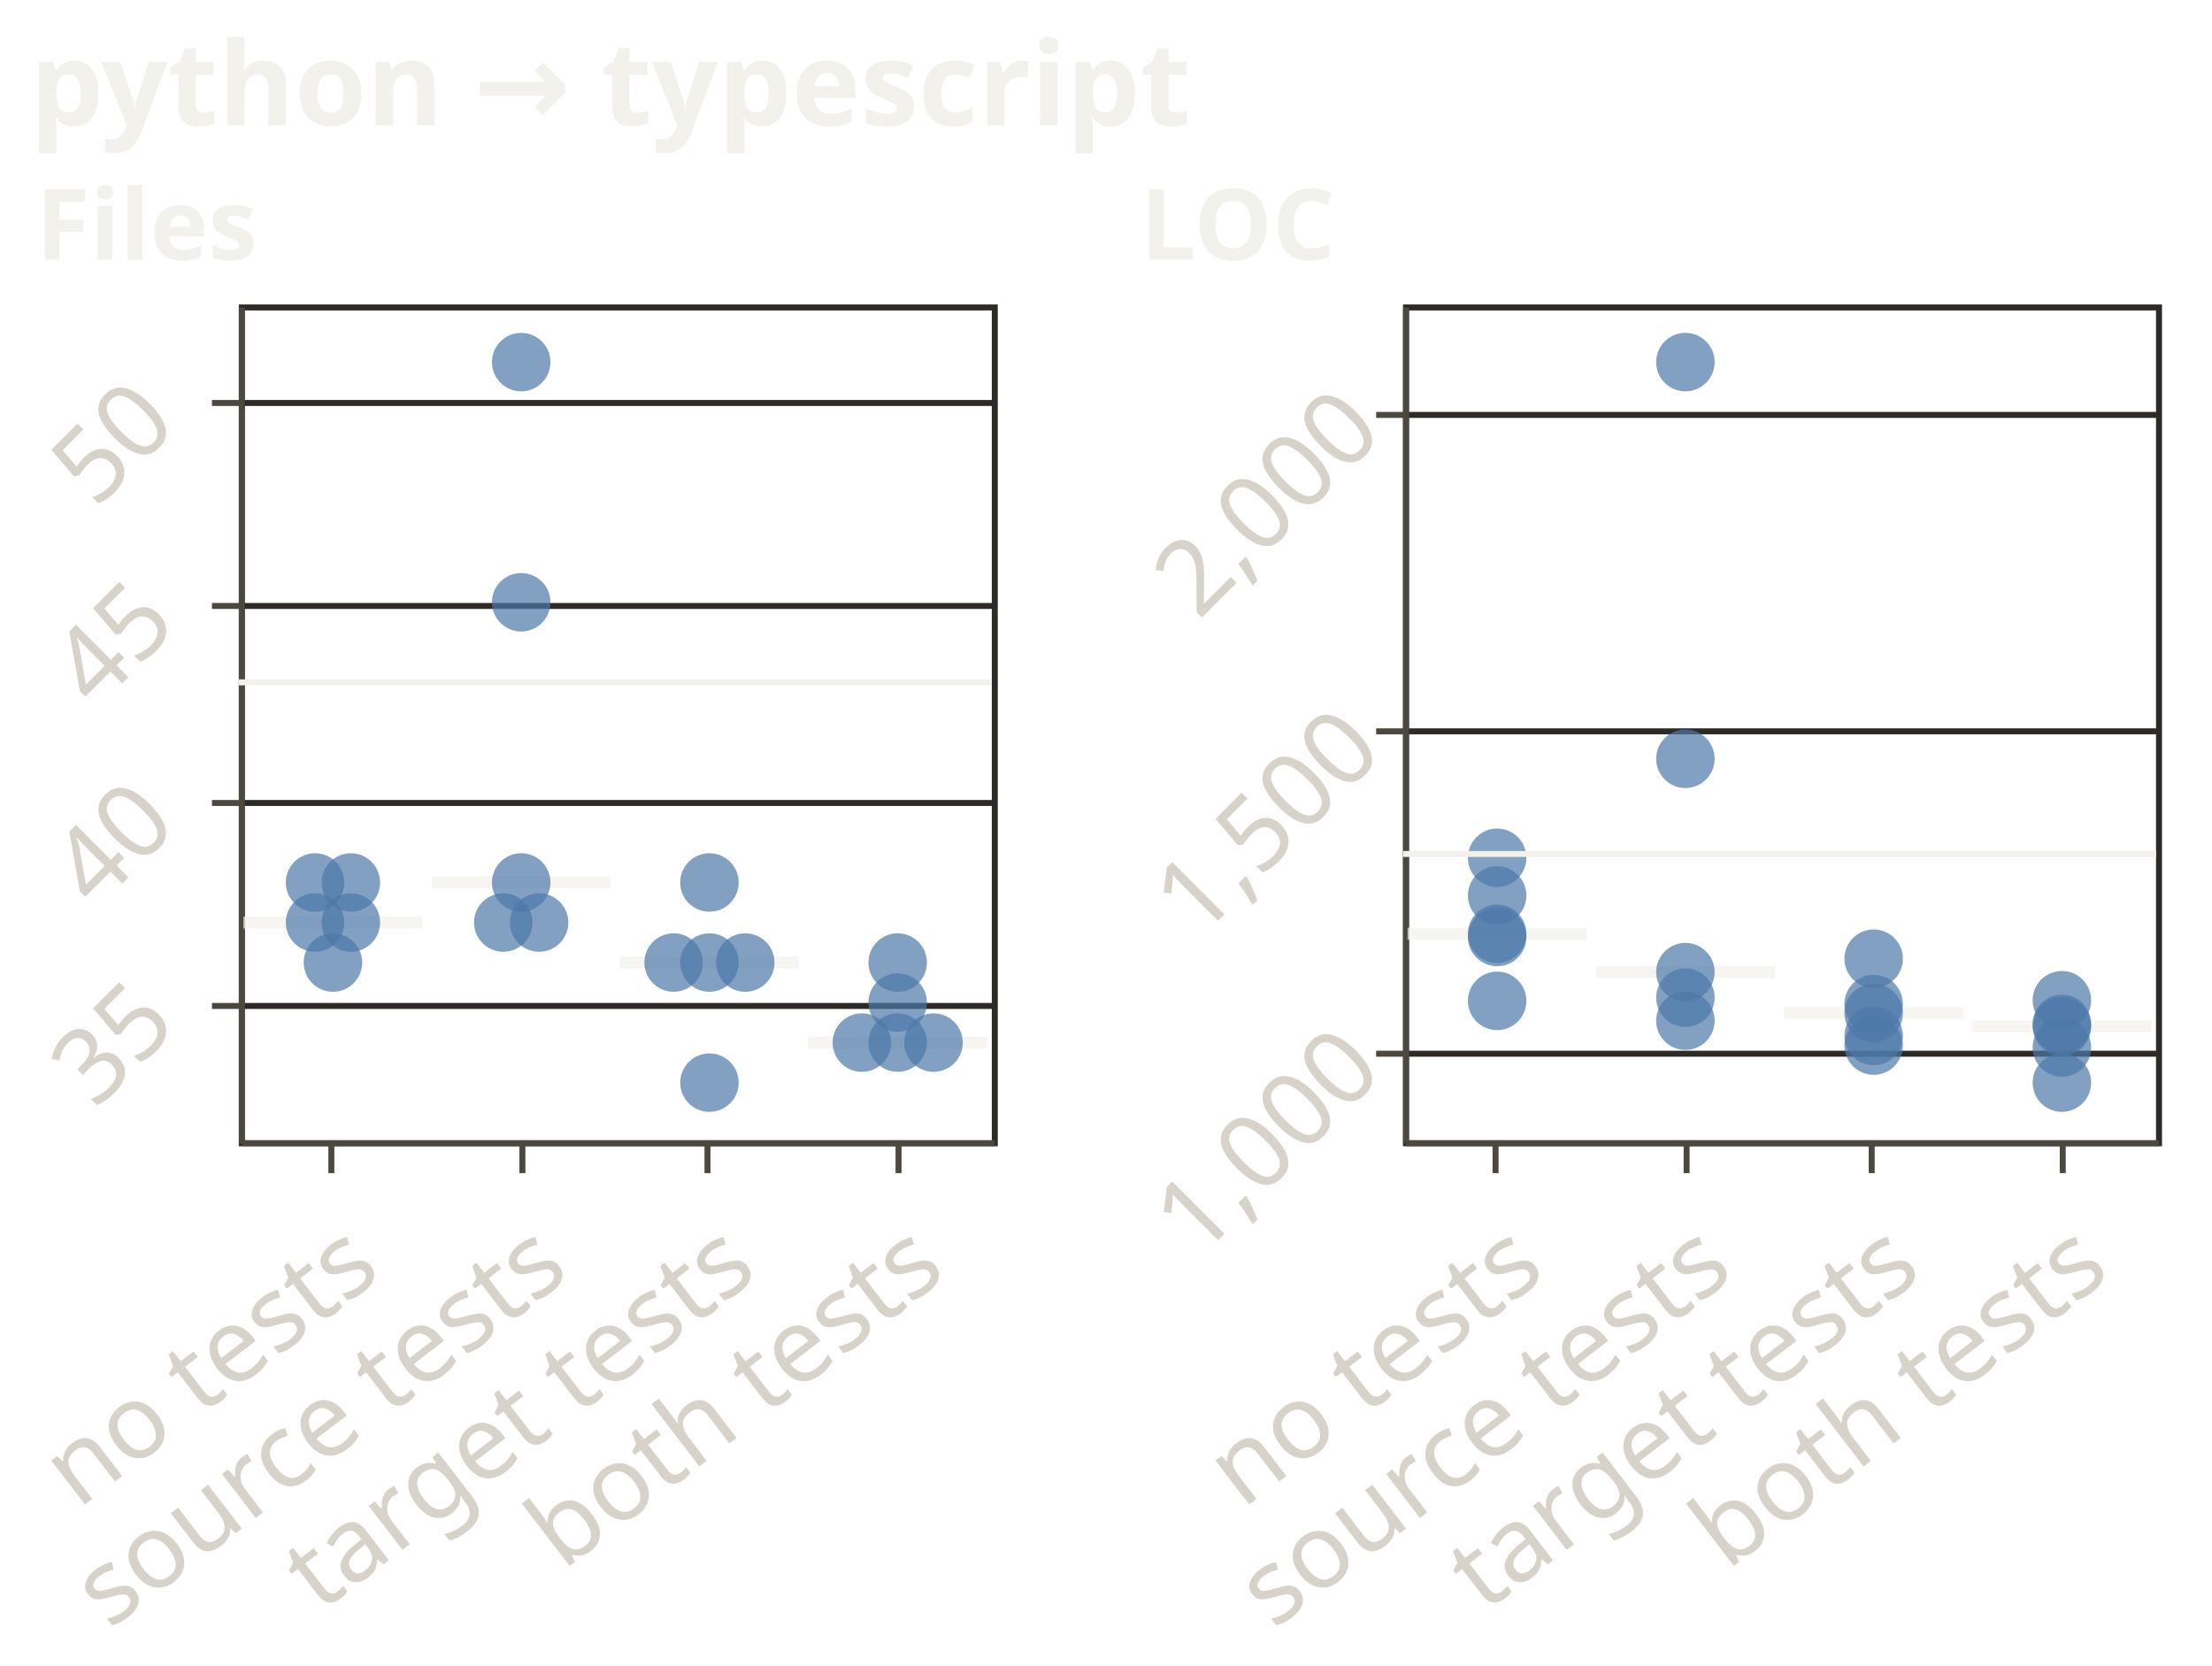
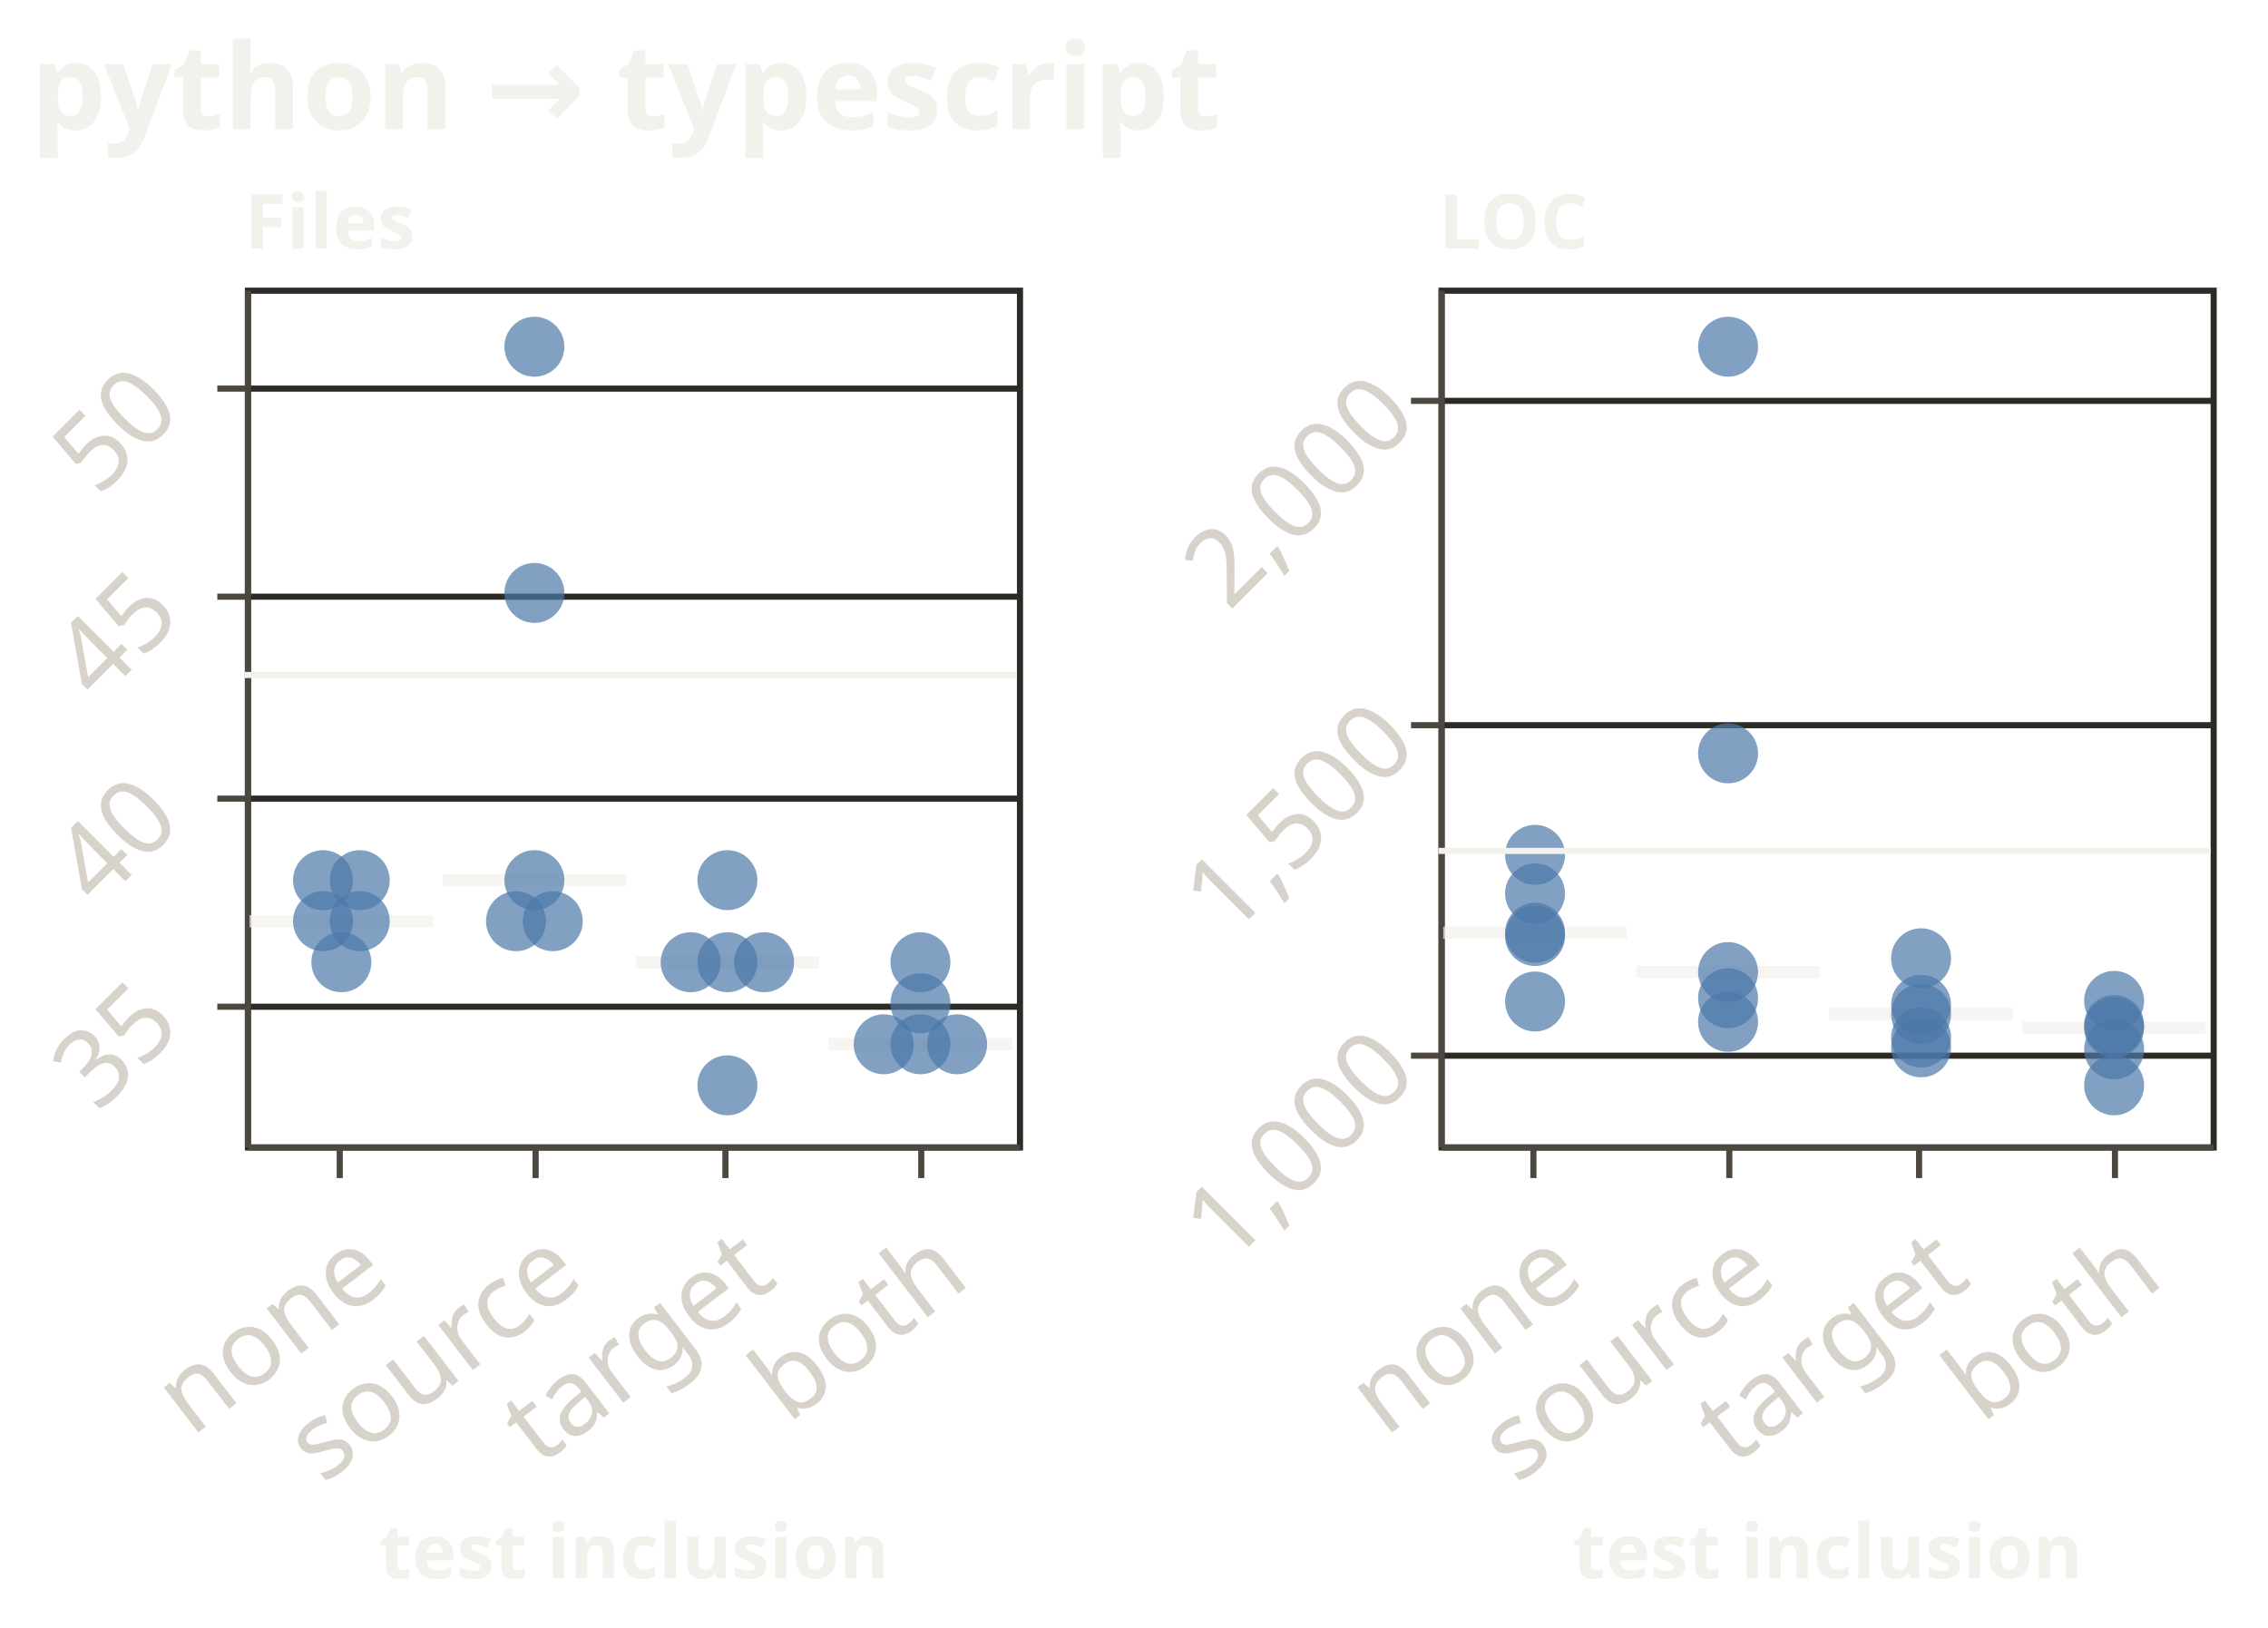
- <svg xmlns="http://www.w3.org/2000/svg" version="1.1" class="marks" width="370.5" height="279" viewBox="0 0 370.5 279">
-   <g fill="none" stroke-miterlimit="10" transform="translate(40,51)">
+ <svg xmlns="http://www.w3.org/2000/svg" version="1.1" class="marks" width="370.5" height="266" viewBox="0 0 370.5 266">
+   <g fill="none" stroke-miterlimit="10" transform="translate(40,47)">
    <g class="mark-group role-frame root" role="graphics-object" aria-roledescription="group mark container">
      <g transform="translate(0,0)">
        <path class="background" aria-hidden="true" d="M0,0h0v0h0Z" />
        <g>
          <g class="mark-group role-scope concat_0_group" role="graphics-object" aria-roledescription="group mark container">
            <g transform="translate(0,0)">
              <path class="background" aria-hidden="true" d="M0.5,0.5h126.125v140h-126.125Z" stroke="#2e2b26" />
              <g>
                <g class="mark-group role-axis" aria-hidden="true">
                  <g transform="translate(0.5,0.5)">
                    <path class="background" aria-hidden="true" d="M0,0h0v0h0Z" pointer-events="none" />
                    <g>
                      <g class="mark-rule role-axis-grid" pointer-events="none">
                        <line transform="translate(0,117)" x2="126.125" y2="0" stroke="#2e2b26" stroke-width="1" opacity="1" />
                        <line transform="translate(0,83)" x2="126.125" y2="0" stroke="#2e2b26" stroke-width="1" opacity="1" />
                        <line transform="translate(0,50)" x2="126.125" y2="0" stroke="#2e2b26" stroke-width="1" opacity="1" />
                        <line transform="translate(0,16)" x2="126.125" y2="0" stroke="#2e2b26" stroke-width="1" opacity="1" />
                      </g>
                    </g>
                    <path class="foreground" aria-hidden="true" d="" pointer-events="none" display="none" />
                  </g>
                </g>
-                 <g class="mark-group role-axis" role="graphics-symbol" aria-roledescription="axis" aria-label="X-axis for a discrete scale with 4 values: no tests, source tests, target tests, both tests">
+                 <g class="mark-group role-axis" role="graphics-symbol" aria-roledescription="axis" aria-label="X-axis titled 'test inclusion' for a discrete scale with 4 values: no tests, source tests, target tests, both tests">
                  <g transform="translate(0.5,140.5)">
                    <path class="background" aria-hidden="true" d="M0,0h0v0h0Z" pointer-events="none" />
                    <g>
                      <g class="mark-rule role-axis-tick" pointer-events="none">
                        <line transform="translate(15,0)" x2="0" y2="5" stroke="#4c4840" stroke-width="1" opacity="1" />
                        <line transform="translate(47,0)" x2="0" y2="5" stroke="#4c4840" stroke-width="1" opacity="1" />
                        <line transform="translate(78,0)" x2="0" y2="5" stroke="#4c4840" stroke-width="1" opacity="1" />
                        <line transform="translate(110,0)" x2="0" y2="5" stroke="#4c4840" stroke-width="1" opacity="1" />
                      </g>
                      <g class="mark-text role-axis-label" pointer-events="none">
-                         <text text-anchor="end" transform="translate(15.26562,11) rotate(-37.5) translate(0,14)" font-family="sans-serif" font-size="17.32px" fill="#d8d3ca" opacity="1">no tests</text>
-                         <text text-anchor="end" transform="translate(46.79688,11) rotate(-37.5) translate(0,14)" font-family="sans-serif" font-size="17.32px" fill="#d8d3ca" opacity="1">source tests</text>
-                         <text text-anchor="end" transform="translate(78.32812,11) rotate(-37.5) translate(0,14)" font-family="sans-serif" font-size="17.32px" fill="#d8d3ca" opacity="1">target tests</text>
-                         <text text-anchor="end" transform="translate(109.8594,11) rotate(-37.5) translate(0,14)" font-family="sans-serif" font-size="17.32px" fill="#d8d3ca" opacity="1">both tests</text>
+                         <text text-anchor="end" transform="translate(15.26562,11) rotate(-37.5) translate(0,14)" font-family="sans-serif" font-size="17.32px" fill="#d8d3ca" opacity="1">none</text>
+                         <text text-anchor="end" transform="translate(46.79688,11) rotate(-37.5) translate(0,14)" font-family="sans-serif" font-size="17.32px" fill="#d8d3ca" opacity="1">source</text>
+                         <text text-anchor="end" transform="translate(78.32812,11) rotate(-37.5) translate(0,14)" font-family="sans-serif" font-size="17.32px" fill="#d8d3ca" opacity="1">target</text>
+                         <text text-anchor="end" transform="translate(109.8594,11) rotate(-37.5) translate(0,14)" font-family="sans-serif" font-size="17.32px" fill="#d8d3ca" opacity="1">both</text>
                      </g>
                      <g class="mark-rule role-axis-domain" pointer-events="none">
                        <line transform="translate(0,0)" x2="126.125" y2="0" stroke="#4c4840" stroke-width="1" opacity="1" />
+                       </g>
+                       <g class="mark-text role-axis-title" pointer-events="none">
+                         <text text-anchor="middle" transform="translate(63.0625,70.38757)" font-family="sans-serif" font-size="12.375px" font-weight="bold" fill="#f3f1ec" opacity="1">test inclusion</text>
                      </g>
                    </g>
                    <path class="foreground" aria-hidden="true" d="" pointer-events="none" display="none" />
                  </g>
                </g>
                <g class="mark-group role-axis" role="graphics-symbol" aria-roledescription="axis" aria-label="Y-axis for a linear scale with values from 32 to 52">
                  <g transform="translate(0.5,0.5)">
                    <path class="background" aria-hidden="true" d="M0,0h0v0h0Z" pointer-events="none" />
                    <g>
                      <g class="mark-rule role-axis-tick" pointer-events="none">
                        <line transform="translate(0,117)" x2="-5" y2="0" stroke="#4c4840" stroke-width="1" opacity="1" />
                        <line transform="translate(0,83)" x2="-5" y2="0" stroke="#4c4840" stroke-width="1" opacity="1" />
                        <line transform="translate(0,50)" x2="-5" y2="0" stroke="#4c4840" stroke-width="1" opacity="1" />
                        <line transform="translate(0,16)" x2="-5" y2="0" stroke="#4c4840" stroke-width="1" opacity="1" />
                      </g>
                      <g class="mark-text role-axis-label" pointer-events="none">
                        <text text-anchor="end" transform="translate(-14,116.9349) rotate(-45) translate(0,5)" font-family="sans-serif" font-size="17.32px" fill="#d8d3ca" opacity="1">35</text>
                        <text text-anchor="end" transform="translate(-14,83.40996) rotate(-45) translate(0,5)" font-family="sans-serif" font-size="17.32px" fill="#d8d3ca" opacity="1">40</text>
                        <text text-anchor="end" transform="translate(-14,49.88506) rotate(-45) translate(0,5)" font-family="sans-serif" font-size="17.32px" fill="#d8d3ca" opacity="1">45</text>
                        <text text-anchor="end" transform="translate(-14,16.36015) rotate(-45) translate(0,5)" font-family="sans-serif" font-size="17.32px" fill="#d8d3ca" opacity="1">50</text>
                      </g>
                      <g class="mark-rule role-axis-domain" pointer-events="none">
                        <line transform="translate(0,140)" x2="0" y2="-140" stroke="#4c4840" stroke-width="1" opacity="1" />
                      </g>
                    </g>
                    <path class="foreground" aria-hidden="true" d="" pointer-events="none" display="none" />
                  </g>
                </g>
                <g class="mark-rect role-mark concat_0_layer_0_marks" role="graphics-object" aria-roledescription="rect mark container">
-                   <path aria-label="condition: no tests; Median of value: 37" role="graphics-symbol" aria-roledescription="tick" d="M0.766,102.525h30v2h-30Z" fill="#f3f1ec" opacity="0.7" />
-                   <path aria-label="condition: source tests; Median of value: 38" role="graphics-symbol" aria-roledescription="tick" d="M32.297,95.82h30v2h-30Z" fill="#f3f1ec" opacity="0.7" />
-                   <path aria-label="condition: target tests; Median of value: 36" role="graphics-symbol" aria-roledescription="tick" d="M63.828,109.23h30v2h-30Z" fill="#f3f1ec" opacity="0.7" />
-                   <path aria-label="condition: both tests; Median of value: 34" role="graphics-symbol" aria-roledescription="tick" d="M95.359,122.64h30v2h-30Z" fill="#f3f1ec" opacity="0.7" />
+                   <path aria-label="test inclusion: no tests; Median of value: 37" role="graphics-symbol" aria-roledescription="tick" d="M0.766,102.525h30v2h-30Z" fill="#f3f1ec" opacity="0.7" />
+                   <path aria-label="test inclusion: source tests; Median of value: 38" role="graphics-symbol" aria-roledescription="tick" d="M32.297,95.82h30v2h-30Z" fill="#f3f1ec" opacity="0.7" />
+                   <path aria-label="test inclusion: target tests; Median of value: 36" role="graphics-symbol" aria-roledescription="tick" d="M63.828,109.23h30v2h-30Z" fill="#f3f1ec" opacity="0.7" />
+                   <path aria-label="test inclusion: both tests; Median of value: 34" role="graphics-symbol" aria-roledescription="tick" d="M95.359,122.64h30v2h-30Z" fill="#f3f1ec" opacity="0.7" />
                </g>
                <g class="mark-symbol role-mark concat_0_layer_1_marks" role="graphics-object" aria-roledescription="symbol mark container">
-                   <path aria-label="condition: no tests; value: 37; nudge: −0.5" role="graphics-symbol" aria-roledescription="point" transform="translate(12.76562,103.5249)" d="M4.899,0A4.899,4.899,0,1,1,-4.899,0A4.899,4.899,0,1,1,4.899,0" fill="#4c78a8" stroke-width="2" opacity="0.7" />
-                   <path aria-label="condition: no tests; value: 37; nudge: 0.5" role="graphics-symbol" aria-roledescription="point" transform="translate(18.76562,103.5249)" d="M4.899,0A4.899,4.899,0,1,1,-4.899,0A4.899,4.899,0,1,1,4.899,0" fill="#4c78a8" stroke-width="2" opacity="0.7" />
-                   <path aria-label="condition: no tests; value: 38; nudge: −0.5" role="graphics-symbol" aria-roledescription="point" transform="translate(12.76562,96.81992)" d="M4.899,0A4.899,4.899,0,1,1,-4.899,0A4.899,4.899,0,1,1,4.899,0" fill="#4c78a8" stroke-width="2" opacity="0.7" />
-                   <path aria-label="condition: no tests; value: 38; nudge: 0.5" role="graphics-symbol" aria-roledescription="point" transform="translate(18.76562,96.81992)" d="M4.899,0A4.899,4.899,0,1,1,-4.899,0A4.899,4.899,0,1,1,4.899,0" fill="#4c78a8" stroke-width="2" opacity="0.7" />
-                   <path aria-label="condition: no tests; value: 36; nudge: 0" role="graphics-symbol" aria-roledescription="point" transform="translate(15.76562,110.2299)" d="M4.899,0A4.899,4.899,0,1,1,-4.899,0A4.899,4.899,0,1,1,4.899,0" fill="#4c78a8" stroke-width="2" opacity="0.7" />
-                   <path aria-label="condition: source tests; value: 37; nudge: −0.5" role="graphics-symbol" aria-roledescription="point" transform="translate(44.29688,103.5249)" d="M4.899,0A4.899,4.899,0,1,1,-4.899,0A4.899,4.899,0,1,1,4.899,0" fill="#4c78a8" stroke-width="2" opacity="0.7" />
-                   <path aria-label="condition: source tests; value: 37; nudge: 0.5" role="graphics-symbol" aria-roledescription="point" transform="translate(50.29688,103.5249)" d="M4.899,0A4.899,4.899,0,1,1,-4.899,0A4.899,4.899,0,1,1,4.899,0" fill="#4c78a8" stroke-width="2" opacity="0.7" />
-                   <path aria-label="condition: source tests; value: 38; nudge: 0" role="graphics-symbol" aria-roledescription="point" transform="translate(47.29688,96.81992)" d="M4.899,0A4.899,4.899,0,1,1,-4.899,0A4.899,4.899,0,1,1,4.899,0" fill="#4c78a8" stroke-width="2" opacity="0.7" />
-                   <path aria-label="condition: source tests; value: 45; nudge: 0" role="graphics-symbol" aria-roledescription="point" transform="translate(47.29688,49.88506)" d="M4.899,0A4.899,4.899,0,1,1,-4.899,0A4.899,4.899,0,1,1,4.899,0" fill="#4c78a8" stroke-width="2" opacity="0.7" />
-                   <path aria-label="condition: source tests; value: 51; nudge: 0" role="graphics-symbol" aria-roledescription="point" transform="translate(47.29688,9.655172)" d="M4.899,0A4.899,4.899,0,1,1,-4.899,0A4.899,4.899,0,1,1,4.899,0" fill="#4c78a8" stroke-width="2" opacity="0.7" />
-                   <path aria-label="condition: target tests; value: 38; nudge: 0" role="graphics-symbol" aria-roledescription="point" transform="translate(78.82812,96.81992)" d="M4.899,0A4.899,4.899,0,1,1,-4.899,0A4.899,4.899,0,1,1,4.899,0" fill="#4c78a8" stroke-width="2" opacity="0.7" />
-                   <path aria-label="condition: target tests; value: 36; nudge: −1" role="graphics-symbol" aria-roledescription="point" transform="translate(72.82812,110.2299)" d="M4.899,0A4.899,4.899,0,1,1,-4.899,0A4.899,4.899,0,1,1,4.899,0" fill="#4c78a8" stroke-width="2" opacity="0.7" />
-                   <path aria-label="condition: target tests; value: 36; nudge: 0" role="graphics-symbol" aria-roledescription="point" transform="translate(78.82812,110.2299)" d="M4.899,0A4.899,4.899,0,1,1,-4.899,0A4.899,4.899,0,1,1,4.899,0" fill="#4c78a8" stroke-width="2" opacity="0.7" />
-                   <path aria-label="condition: target tests; value: 36; nudge: 1" role="graphics-symbol" aria-roledescription="point" transform="translate(84.82812,110.2299)" d="M4.899,0A4.899,4.899,0,1,1,-4.899,0A4.899,4.899,0,1,1,4.899,0" fill="#4c78a8" stroke-width="2" opacity="0.7" />
-                   <path aria-label="condition: target tests; value: 33; nudge: 0" role="graphics-symbol" aria-roledescription="point" transform="translate(78.82812,130.3448)" d="M4.899,0A4.899,4.899,0,1,1,-4.899,0A4.899,4.899,0,1,1,4.899,0" fill="#4c78a8" stroke-width="2" opacity="0.7" />
-                   <path aria-label="condition: both tests; value: 34; nudge: −1" role="graphics-symbol" aria-roledescription="point" transform="translate(104.3594,123.6398)" d="M4.899,0A4.899,4.899,0,1,1,-4.899,0A4.899,4.899,0,1,1,4.899,0" fill="#4c78a8" stroke-width="2" opacity="0.7" />
-                   <path aria-label="condition: both tests; value: 34; nudge: 0" role="graphics-symbol" aria-roledescription="point" transform="translate(110.3594,123.6398)" d="M4.899,0A4.899,4.899,0,1,1,-4.899,0A4.899,4.899,0,1,1,4.899,0" fill="#4c78a8" stroke-width="2" opacity="0.7" />
-                   <path aria-label="condition: both tests; value: 34; nudge: 1" role="graphics-symbol" aria-roledescription="point" transform="translate(116.3594,123.6398)" d="M4.899,0A4.899,4.899,0,1,1,-4.899,0A4.899,4.899,0,1,1,4.899,0" fill="#4c78a8" stroke-width="2" opacity="0.7" />
-                   <path aria-label="condition: both tests; value: 35; nudge: 0" role="graphics-symbol" aria-roledescription="point" transform="translate(110.3594,116.9349)" d="M4.899,0A4.899,4.899,0,1,1,-4.899,0A4.899,4.899,0,1,1,4.899,0" fill="#4c78a8" stroke-width="2" opacity="0.7" />
-                   <path aria-label="condition: both tests; value: 36; nudge: 0" role="graphics-symbol" aria-roledescription="point" transform="translate(110.3594,110.2299)" d="M4.899,0A4.899,4.899,0,1,1,-4.899,0A4.899,4.899,0,1,1,4.899,0" fill="#4c78a8" stroke-width="2" opacity="0.7" />
+                   <path aria-label="test inclusion: no tests; value: 37; nudge: −0.5" role="graphics-symbol" aria-roledescription="point" transform="translate(12.76562,103.5249)" d="M4.899,0A4.899,4.899,0,1,1,-4.899,0A4.899,4.899,0,1,1,4.899,0" fill="#4c78a8" stroke-width="2" opacity="0.7" />
+                   <path aria-label="test inclusion: no tests; value: 37; nudge: 0.5" role="graphics-symbol" aria-roledescription="point" transform="translate(18.76562,103.5249)" d="M4.899,0A4.899,4.899,0,1,1,-4.899,0A4.899,4.899,0,1,1,4.899,0" fill="#4c78a8" stroke-width="2" opacity="0.7" />
+                   <path aria-label="test inclusion: no tests; value: 38; nudge: −0.5" role="graphics-symbol" aria-roledescription="point" transform="translate(12.76562,96.81992)" d="M4.899,0A4.899,4.899,0,1,1,-4.899,0A4.899,4.899,0,1,1,4.899,0" fill="#4c78a8" stroke-width="2" opacity="0.7" />
+                   <path aria-label="test inclusion: no tests; value: 38; nudge: 0.5" role="graphics-symbol" aria-roledescription="point" transform="translate(18.76562,96.81992)" d="M4.899,0A4.899,4.899,0,1,1,-4.899,0A4.899,4.899,0,1,1,4.899,0" fill="#4c78a8" stroke-width="2" opacity="0.7" />
+                   <path aria-label="test inclusion: no tests; value: 36; nudge: 0" role="graphics-symbol" aria-roledescription="point" transform="translate(15.76562,110.2299)" d="M4.899,0A4.899,4.899,0,1,1,-4.899,0A4.899,4.899,0,1,1,4.899,0" fill="#4c78a8" stroke-width="2" opacity="0.7" />
+                   <path aria-label="test inclusion: source tests; value: 37; nudge: −0.5" role="graphics-symbol" aria-roledescription="point" transform="translate(44.29688,103.5249)" d="M4.899,0A4.899,4.899,0,1,1,-4.899,0A4.899,4.899,0,1,1,4.899,0" fill="#4c78a8" stroke-width="2" opacity="0.7" />
+                   <path aria-label="test inclusion: source tests; value: 37; nudge: 0.5" role="graphics-symbol" aria-roledescription="point" transform="translate(50.29688,103.5249)" d="M4.899,0A4.899,4.899,0,1,1,-4.899,0A4.899,4.899,0,1,1,4.899,0" fill="#4c78a8" stroke-width="2" opacity="0.7" />
+                   <path aria-label="test inclusion: source tests; value: 38; nudge: 0" role="graphics-symbol" aria-roledescription="point" transform="translate(47.29688,96.81992)" d="M4.899,0A4.899,4.899,0,1,1,-4.899,0A4.899,4.899,0,1,1,4.899,0" fill="#4c78a8" stroke-width="2" opacity="0.7" />
+                   <path aria-label="test inclusion: source tests; value: 45; nudge: 0" role="graphics-symbol" aria-roledescription="point" transform="translate(47.29688,49.88506)" d="M4.899,0A4.899,4.899,0,1,1,-4.899,0A4.899,4.899,0,1,1,4.899,0" fill="#4c78a8" stroke-width="2" opacity="0.7" />
+                   <path aria-label="test inclusion: source tests; value: 51; nudge: 0" role="graphics-symbol" aria-roledescription="point" transform="translate(47.29688,9.655172)" d="M4.899,0A4.899,4.899,0,1,1,-4.899,0A4.899,4.899,0,1,1,4.899,0" fill="#4c78a8" stroke-width="2" opacity="0.7" />
+                   <path aria-label="test inclusion: target tests; value: 38; nudge: 0" role="graphics-symbol" aria-roledescription="point" transform="translate(78.82812,96.81992)" d="M4.899,0A4.899,4.899,0,1,1,-4.899,0A4.899,4.899,0,1,1,4.899,0" fill="#4c78a8" stroke-width="2" opacity="0.7" />
+                   <path aria-label="test inclusion: target tests; value: 36; nudge: −1" role="graphics-symbol" aria-roledescription="point" transform="translate(72.82812,110.2299)" d="M4.899,0A4.899,4.899,0,1,1,-4.899,0A4.899,4.899,0,1,1,4.899,0" fill="#4c78a8" stroke-width="2" opacity="0.7" />
+                   <path aria-label="test inclusion: target tests; value: 36; nudge: 0" role="graphics-symbol" aria-roledescription="point" transform="translate(78.82812,110.2299)" d="M4.899,0A4.899,4.899,0,1,1,-4.899,0A4.899,4.899,0,1,1,4.899,0" fill="#4c78a8" stroke-width="2" opacity="0.7" />
+                   <path aria-label="test inclusion: target tests; value: 36; nudge: 1" role="graphics-symbol" aria-roledescription="point" transform="translate(84.82812,110.2299)" d="M4.899,0A4.899,4.899,0,1,1,-4.899,0A4.899,4.899,0,1,1,4.899,0" fill="#4c78a8" stroke-width="2" opacity="0.7" />
+                   <path aria-label="test inclusion: target tests; value: 33; nudge: 0" role="graphics-symbol" aria-roledescription="point" transform="translate(78.82812,130.3448)" d="M4.899,0A4.899,4.899,0,1,1,-4.899,0A4.899,4.899,0,1,1,4.899,0" fill="#4c78a8" stroke-width="2" opacity="0.7" />
+                   <path aria-label="test inclusion: both tests; value: 34; nudge: −1" role="graphics-symbol" aria-roledescription="point" transform="translate(104.3594,123.6398)" d="M4.899,0A4.899,4.899,0,1,1,-4.899,0A4.899,4.899,0,1,1,4.899,0" fill="#4c78a8" stroke-width="2" opacity="0.7" />
+                   <path aria-label="test inclusion: both tests; value: 34; nudge: 0" role="graphics-symbol" aria-roledescription="point" transform="translate(110.3594,123.6398)" d="M4.899,0A4.899,4.899,0,1,1,-4.899,0A4.899,4.899,0,1,1,4.899,0" fill="#4c78a8" stroke-width="2" opacity="0.7" />
+                   <path aria-label="test inclusion: both tests; value: 34; nudge: 1" role="graphics-symbol" aria-roledescription="point" transform="translate(116.3594,123.6398)" d="M4.899,0A4.899,4.899,0,1,1,-4.899,0A4.899,4.899,0,1,1,4.899,0" fill="#4c78a8" stroke-width="2" opacity="0.7" />
+                   <path aria-label="test inclusion: both tests; value: 35; nudge: 0" role="graphics-symbol" aria-roledescription="point" transform="translate(110.3594,116.9349)" d="M4.899,0A4.899,4.899,0,1,1,-4.899,0A4.899,4.899,0,1,1,4.899,0" fill="#4c78a8" stroke-width="2" opacity="0.7" />
+                   <path aria-label="test inclusion: both tests; value: 36; nudge: 0" role="graphics-symbol" aria-roledescription="point" transform="translate(110.3594,110.2299)" d="M4.899,0A4.899,4.899,0,1,1,-4.899,0A4.899,4.899,0,1,1,4.899,0" fill="#4c78a8" stroke-width="2" opacity="0.7" />
                </g>
                <g class="mark-rule role-mark concat_0_layer_2_marks" role="graphics-object" aria-roledescription="rule mark container">
                  <line aria-label="Median of reference: 43" role="graphics-symbol" aria-roledescription="rule mark" transform="translate(126.125,63.29502)" x2="-126.125" y2="0" stroke="#f3f1ec" />
                </g>
                <g class="mark-group role-title">
-                   <g transform="translate(-33.98646,-20.5)">
+                   <g transform="translate(-33.98646,-16.375)">
                    <path class="background" aria-hidden="true" d="M0,0h0v0h0Z" pointer-events="none" />
                    <g>
                      <g class="mark-text role-title-text" role="graphics-symbol" aria-roledescription="title" aria-label="Title text 'Files'" pointer-events="none">
-                         <text text-anchor="start" transform="translate(0,13)" font-family="sans-serif" font-size="16.5px" font-weight="bold" fill="#f3f1ec" opacity="1">Files</text>
+                         <text text-anchor="start" transform="translate(33.98646,10)" font-family="sans-serif" font-size="12.375px" font-weight="bold" fill="#f3f1ec" opacity="1">Files</text>
                      </g>
                    </g>
                    <path class="foreground" aria-hidden="true" d="" pointer-events="none" display="none" />
                  </g>
                </g>
              </g>
              <path class="foreground" aria-hidden="true" d="" display="none" />
            </g>
          </g>
          <g class="mark-group role-scope concat_1_group" role="graphics-object" aria-roledescription="group mark container">
            <g transform="translate(195,0)">
              <path class="background" aria-hidden="true" d="M0.5,0.5h126.125v140h-126.125Z" stroke="#2e2b26" />
              <g>
                <g class="mark-group role-axis" aria-hidden="true">
                  <g transform="translate(0.5,0.5)">
                    <path class="background" aria-hidden="true" d="M0,0h0v0h0Z" pointer-events="none" />
                    <g>
                      <g class="mark-rule role-axis-grid" pointer-events="none">
                        <line transform="translate(0,125)" x2="126.125" y2="0" stroke="#2e2b26" stroke-width="1" opacity="1" />
                        <line transform="translate(0,71)" x2="126.125" y2="0" stroke="#2e2b26" stroke-width="1" opacity="1" />
                        <line transform="translate(0,18)" x2="126.125" y2="0" stroke="#2e2b26" stroke-width="1" opacity="1" />
                      </g>
                    </g>
                    <path class="foreground" aria-hidden="true" d="" pointer-events="none" display="none" />
                  </g>
                </g>
-                 <g class="mark-group role-axis" role="graphics-symbol" aria-roledescription="axis" aria-label="X-axis for a discrete scale with 4 values: no tests, source tests, target tests, both tests">
+                 <g class="mark-group role-axis" role="graphics-symbol" aria-roledescription="axis" aria-label="X-axis titled 'test inclusion' for a discrete scale with 4 values: no tests, source tests, target tests, both tests">
                  <g transform="translate(0.5,140.5)">
                    <path class="background" aria-hidden="true" d="M0,0h0v0h0Z" pointer-events="none" />
                    <g>
                      <g class="mark-rule role-axis-tick" pointer-events="none">
                        <line transform="translate(15,0)" x2="0" y2="5" stroke="#4c4840" stroke-width="1" opacity="1" />
                        <line transform="translate(47,0)" x2="0" y2="5" stroke="#4c4840" stroke-width="1" opacity="1" />
                        <line transform="translate(78,0)" x2="0" y2="5" stroke="#4c4840" stroke-width="1" opacity="1" />
                        <line transform="translate(110,0)" x2="0" y2="5" stroke="#4c4840" stroke-width="1" opacity="1" />
                      </g>
                      <g class="mark-text role-axis-label" pointer-events="none">
-                         <text text-anchor="end" transform="translate(15.26562,11) rotate(-37.5) translate(0,14)" font-family="sans-serif" font-size="17.32px" fill="#d8d3ca" opacity="1">no tests</text>
-                         <text text-anchor="end" transform="translate(46.79688,11) rotate(-37.5) translate(0,14)" font-family="sans-serif" font-size="17.32px" fill="#d8d3ca" opacity="1">source tests</text>
-                         <text text-anchor="end" transform="translate(78.32812,11) rotate(-37.5) translate(0,14)" font-family="sans-serif" font-size="17.32px" fill="#d8d3ca" opacity="1">target tests</text>
-                         <text text-anchor="end" transform="translate(109.8594,11) rotate(-37.5) translate(0,14)" font-family="sans-serif" font-size="17.32px" fill="#d8d3ca" opacity="1">both tests</text>
+                         <text text-anchor="end" transform="translate(15.26562,11) rotate(-37.5) translate(0,14)" font-family="sans-serif" font-size="17.32px" fill="#d8d3ca" opacity="1">none</text>
+                         <text text-anchor="end" transform="translate(46.79688,11) rotate(-37.5) translate(0,14)" font-family="sans-serif" font-size="17.32px" fill="#d8d3ca" opacity="1">source</text>
+                         <text text-anchor="end" transform="translate(78.32812,11) rotate(-37.5) translate(0,14)" font-family="sans-serif" font-size="17.32px" fill="#d8d3ca" opacity="1">target</text>
+                         <text text-anchor="end" transform="translate(109.8594,11) rotate(-37.5) translate(0,14)" font-family="sans-serif" font-size="17.32px" fill="#d8d3ca" opacity="1">both</text>
                      </g>
                      <g class="mark-rule role-axis-domain" pointer-events="none">
                        <line transform="translate(0,0)" x2="126.125" y2="0" stroke="#4c4840" stroke-width="1" opacity="1" />
+                       </g>
+                       <g class="mark-text role-axis-title" pointer-events="none">
+                         <text text-anchor="middle" transform="translate(63.0625,70.38757)" font-family="sans-serif" font-size="12.375px" font-weight="bold" fill="#f3f1ec" opacity="1">test inclusion</text>
                      </g>
                    </g>
                    <path class="foreground" aria-hidden="true" d="" pointer-events="none" display="none" />
                  </g>
                </g>
                <g class="mark-group role-axis" role="graphics-symbol" aria-roledescription="axis" aria-label="Y-axis for a linear scale with values from 857 to 2,165">
                  <g transform="translate(0.5,0.5)">
                    <path class="background" aria-hidden="true" d="M0,0h0v0h0Z" pointer-events="none" />
                    <g>
                      <g class="mark-rule role-axis-tick" pointer-events="none">
                        <line transform="translate(0,125)" x2="-5" y2="0" stroke="#4c4840" stroke-width="1" opacity="1" />
                        <line transform="translate(0,71)" x2="-5" y2="0" stroke="#4c4840" stroke-width="1" opacity="1" />
                        <line transform="translate(0,18)" x2="-5" y2="0" stroke="#4c4840" stroke-width="1" opacity="1" />
                      </g>
                      <g class="mark-text role-axis-label" pointer-events="none">
                        <text text-anchor="end" transform="translate(-7,124.6741) rotate(-45) translate(0,5)" font-family="sans-serif" font-size="17.32px" fill="#d8d3ca" opacity="1">1,000</text>
                        <text text-anchor="end" transform="translate(-7,71.17694) rotate(-45) translate(0,5)" font-family="sans-serif" font-size="17.32px" fill="#d8d3ca" opacity="1">1,500</text>
                        <text text-anchor="end" transform="translate(-7,17.67975) rotate(-45) translate(0,5)" font-family="sans-serif" font-size="17.32px" fill="#d8d3ca" opacity="1">2,000</text>
                      </g>
                      <g class="mark-rule role-axis-domain" pointer-events="none">
                        <line transform="translate(0,140)" x2="0" y2="-140" stroke="#4c4840" stroke-width="1" opacity="1" />
                      </g>
                    </g>
                    <path class="foreground" aria-hidden="true" d="" pointer-events="none" display="none" />
                  </g>
                </g>
                <g class="mark-rect role-mark concat_1_layer_0_marks" role="graphics-object" aria-roledescription="rect mark container">
-                   <path aria-label="condition: no tests; Median of value: 1180" role="graphics-symbol" aria-roledescription="tick" d="M0.766,104.415h30v2h-30Z" fill="#f3f1ec" opacity="0.7" />
-                   <path aria-label="condition: source tests; Median of value: 1120" role="graphics-symbol" aria-roledescription="tick" d="M32.297,110.835h30v2h-30Z" fill="#f3f1ec" opacity="0.7" />
-                   <path aria-label="condition: target tests; Median of value: 1056" role="graphics-symbol" aria-roledescription="tick" d="M63.828,117.682h30v2h-30Z" fill="#f3f1ec" opacity="0.7" />
-                   <path aria-label="condition: both tests; Median of value: 1035" role="graphics-symbol" aria-roledescription="tick" d="M95.359,119.929h30v2h-30Z" fill="#f3f1ec" opacity="0.7" />
+                   <path aria-label="test inclusion: no tests; Median of value: 1180" role="graphics-symbol" aria-roledescription="tick" d="M0.766,104.415h30v2h-30Z" fill="#f3f1ec" opacity="0.7" />
+                   <path aria-label="test inclusion: source tests; Median of value: 1120" role="graphics-symbol" aria-roledescription="tick" d="M32.297,110.835h30v2h-30Z" fill="#f3f1ec" opacity="0.7" />
+                   <path aria-label="test inclusion: target tests; Median of value: 1056" role="graphics-symbol" aria-roledescription="tick" d="M63.828,117.682h30v2h-30Z" fill="#f3f1ec" opacity="0.7" />
+                   <path aria-label="test inclusion: both tests; Median of value: 1035" role="graphics-symbol" aria-roledescription="tick" d="M95.359,119.929h30v2h-30Z" fill="#f3f1ec" opacity="0.7" />
                </g>
                <g class="mark-symbol role-mark concat_1_layer_1_marks" role="graphics-object" aria-roledescription="symbol mark container">
-                   <path aria-label="condition: no tests; value: 1175; nudge: 0" role="graphics-symbol" aria-roledescription="point" transform="translate(15.76562,105.9501)" d="M4.899,0A4.899,4.899,0,1,1,-4.899,0A4.899,4.899,0,1,1,4.899,0" fill="#4c78a8" stroke-width="2" opacity="0.7" />
-                   <path aria-label="condition: no tests; value: 1299; nudge: 0" role="graphics-symbol" aria-roledescription="point" transform="translate(15.76562,92.68281)" d="M4.899,0A4.899,4.899,0,1,1,-4.899,0A4.899,4.899,0,1,1,4.899,0" fill="#4c78a8" stroke-width="2" opacity="0.7" />
-                   <path aria-label="condition: no tests; value: 1180; nudge: 0" role="graphics-symbol" aria-roledescription="point" transform="translate(15.76562,105.4151)" d="M4.899,0A4.899,4.899,0,1,1,-4.899,0A4.899,4.899,0,1,1,4.899,0" fill="#4c78a8" stroke-width="2" opacity="0.7" />
-                   <path aria-label="condition: no tests; value: 1240; nudge: 0" role="graphics-symbol" aria-roledescription="point" transform="translate(15.76562,98.99548)" d="M4.899,0A4.899,4.899,0,1,1,-4.899,0A4.899,4.899,0,1,1,4.899,0" fill="#4c78a8" stroke-width="2" opacity="0.7" />
-                   <path aria-label="condition: no tests; value: 1075; nudge: 0" role="graphics-symbol" aria-roledescription="point" transform="translate(15.76562,116.6495)" d="M4.899,0A4.899,4.899,0,1,1,-4.899,0A4.899,4.899,0,1,1,4.899,0" fill="#4c78a8" stroke-width="2" opacity="0.7" />
-                   <path aria-label="condition: source tests; value: 1080; nudge: 0" role="graphics-symbol" aria-roledescription="point" transform="translate(47.29688,116.1146)" d="M4.899,0A4.899,4.899,0,1,1,-4.899,0A4.899,4.899,0,1,1,4.899,0" fill="#4c78a8" stroke-width="2" opacity="0.7" />
-                   <path aria-label="condition: source tests; value: 1120; nudge: 0" role="graphics-symbol" aria-roledescription="point" transform="translate(47.29688,111.8348)" d="M4.899,0A4.899,4.899,0,1,1,-4.899,0A4.899,4.899,0,1,1,4.899,0" fill="#4c78a8" stroke-width="2" opacity="0.7" />
-                   <path aria-label="condition: source tests; value: 1454; nudge: 0" role="graphics-symbol" aria-roledescription="point" transform="translate(47.29688,76.09868)" d="M4.899,0A4.899,4.899,0,1,1,-4.899,0A4.899,4.899,0,1,1,4.899,0" fill="#4c78a8" stroke-width="2" opacity="0.7" />
-                   <path aria-label="condition: source tests; value: 1044; nudge: 0" role="graphics-symbol" aria-roledescription="point" transform="translate(47.29688,119.9664)" d="M4.899,0A4.899,4.899,0,1,1,-4.899,0A4.899,4.899,0,1,1,4.899,0" fill="#4c78a8" stroke-width="2" opacity="0.7" />
-                   <path aria-label="condition: source tests; value: 2075; nudge: 0" role="graphics-symbol" aria-roledescription="point" transform="translate(47.29688,9.655172)" d="M4.899,0A4.899,4.899,0,1,1,-4.899,0A4.899,4.899,0,1,1,4.899,0" fill="#4c78a8" stroke-width="2" opacity="0.7" />
-                   <path aria-label="condition: target tests; value: 1141; nudge: 0" role="graphics-symbol" aria-roledescription="point" transform="translate(78.82812,109.5879)" d="M4.899,0A4.899,4.899,0,1,1,-4.899,0A4.899,4.899,0,1,1,4.899,0" fill="#4c78a8" stroke-width="2" opacity="0.7" />
-                   <path aria-label="condition: target tests; value: 1056; nudge: 0" role="graphics-symbol" aria-roledescription="point" transform="translate(78.82812,118.6824)" d="M4.899,0A4.899,4.899,0,1,1,-4.899,0A4.899,4.899,0,1,1,4.899,0" fill="#4c78a8" stroke-width="2" opacity="0.7" />
-                   <path aria-label="condition: target tests; value: 1020; nudge: 0" role="graphics-symbol" aria-roledescription="point" transform="translate(78.82812,122.5342)" d="M4.899,0A4.899,4.899,0,1,1,-4.899,0A4.899,4.899,0,1,1,4.899,0" fill="#4c78a8" stroke-width="2" opacity="0.7" />
-                   <path aria-label="condition: target tests; value: 1070; nudge: 0" role="graphics-symbol" aria-roledescription="point" transform="translate(78.82812,117.1845)" d="M4.899,0A4.899,4.899,0,1,1,-4.899,0A4.899,4.899,0,1,1,4.899,0" fill="#4c78a8" stroke-width="2" opacity="0.7" />
-                   <path aria-label="condition: target tests; value: 1005; nudge: 0" role="graphics-symbol" aria-roledescription="point" transform="translate(78.82812,124.1392)" d="M4.899,0A4.899,4.899,0,1,1,-4.899,0A4.899,4.899,0,1,1,4.899,0" fill="#4c78a8" stroke-width="2" opacity="0.7" />
-                   <path aria-label="condition: both tests; value: 1076; nudge: 0" role="graphics-symbol" aria-roledescription="point" transform="translate(110.3594,116.5426)" d="M4.899,0A4.899,4.899,0,1,1,-4.899,0A4.899,4.899,0,1,1,4.899,0" fill="#4c78a8" stroke-width="2" opacity="0.7" />
-                   <path aria-label="condition: both tests; value: 947; nudge: 0" role="graphics-symbol" aria-roledescription="point" transform="translate(110.3594,130.3448)" d="M4.899,0A4.899,4.899,0,1,1,-4.899,0A4.899,4.899,0,1,1,4.899,0" fill="#4c78a8" stroke-width="2" opacity="0.7" />
-                   <path aria-label="condition: both tests; value: 1035; nudge: 0" role="graphics-symbol" aria-roledescription="point" transform="translate(110.3594,120.9293)" d="M4.899,0A4.899,4.899,0,1,1,-4.899,0A4.899,4.899,0,1,1,4.899,0" fill="#4c78a8" stroke-width="2" opacity="0.7" />
-                   <path aria-label="condition: both tests; value: 1039; nudge: 0" role="graphics-symbol" aria-roledescription="point" transform="translate(110.3594,120.5013)" d="M4.899,0A4.899,4.899,0,1,1,-4.899,0A4.899,4.899,0,1,1,4.899,0" fill="#4c78a8" stroke-width="2" opacity="0.7" />
-                   <path aria-label="condition: both tests; value: 1002; nudge: 0" role="graphics-symbol" aria-roledescription="point" transform="translate(110.3594,124.4601)" d="M4.899,0A4.899,4.899,0,1,1,-4.899,0A4.899,4.899,0,1,1,4.899,0" fill="#4c78a8" stroke-width="2" opacity="0.7" />
+                   <path aria-label="test inclusion: no tests; value: 1175; nudge: 0" role="graphics-symbol" aria-roledescription="point" transform="translate(15.76562,105.9501)" d="M4.899,0A4.899,4.899,0,1,1,-4.899,0A4.899,4.899,0,1,1,4.899,0" fill="#4c78a8" stroke-width="2" opacity="0.7" />
+                   <path aria-label="test inclusion: no tests; value: 1299; nudge: 0" role="graphics-symbol" aria-roledescription="point" transform="translate(15.76562,92.68281)" d="M4.899,0A4.899,4.899,0,1,1,-4.899,0A4.899,4.899,0,1,1,4.899,0" fill="#4c78a8" stroke-width="2" opacity="0.7" />
+                   <path aria-label="test inclusion: no tests; value: 1180; nudge: 0" role="graphics-symbol" aria-roledescription="point" transform="translate(15.76562,105.4151)" d="M4.899,0A4.899,4.899,0,1,1,-4.899,0A4.899,4.899,0,1,1,4.899,0" fill="#4c78a8" stroke-width="2" opacity="0.7" />
+                   <path aria-label="test inclusion: no tests; value: 1240; nudge: 0" role="graphics-symbol" aria-roledescription="point" transform="translate(15.76562,98.99548)" d="M4.899,0A4.899,4.899,0,1,1,-4.899,0A4.899,4.899,0,1,1,4.899,0" fill="#4c78a8" stroke-width="2" opacity="0.7" />
+                   <path aria-label="test inclusion: no tests; value: 1075; nudge: 0" role="graphics-symbol" aria-roledescription="point" transform="translate(15.76562,116.6495)" d="M4.899,0A4.899,4.899,0,1,1,-4.899,0A4.899,4.899,0,1,1,4.899,0" fill="#4c78a8" stroke-width="2" opacity="0.7" />
+                   <path aria-label="test inclusion: source tests; value: 1080; nudge: 0" role="graphics-symbol" aria-roledescription="point" transform="translate(47.29688,116.1146)" d="M4.899,0A4.899,4.899,0,1,1,-4.899,0A4.899,4.899,0,1,1,4.899,0" fill="#4c78a8" stroke-width="2" opacity="0.7" />
+                   <path aria-label="test inclusion: source tests; value: 1120; nudge: 0" role="graphics-symbol" aria-roledescription="point" transform="translate(47.29688,111.8348)" d="M4.899,0A4.899,4.899,0,1,1,-4.899,0A4.899,4.899,0,1,1,4.899,0" fill="#4c78a8" stroke-width="2" opacity="0.7" />
+                   <path aria-label="test inclusion: source tests; value: 1454; nudge: 0" role="graphics-symbol" aria-roledescription="point" transform="translate(47.29688,76.09868)" d="M4.899,0A4.899,4.899,0,1,1,-4.899,0A4.899,4.899,0,1,1,4.899,0" fill="#4c78a8" stroke-width="2" opacity="0.7" />
+                   <path aria-label="test inclusion: source tests; value: 1044; nudge: 0" role="graphics-symbol" aria-roledescription="point" transform="translate(47.29688,119.9664)" d="M4.899,0A4.899,4.899,0,1,1,-4.899,0A4.899,4.899,0,1,1,4.899,0" fill="#4c78a8" stroke-width="2" opacity="0.7" />
+                   <path aria-label="test inclusion: source tests; value: 2075; nudge: 0" role="graphics-symbol" aria-roledescription="point" transform="translate(47.29688,9.655172)" d="M4.899,0A4.899,4.899,0,1,1,-4.899,0A4.899,4.899,0,1,1,4.899,0" fill="#4c78a8" stroke-width="2" opacity="0.7" />
+                   <path aria-label="test inclusion: target tests; value: 1141; nudge: 0" role="graphics-symbol" aria-roledescription="point" transform="translate(78.82812,109.5879)" d="M4.899,0A4.899,4.899,0,1,1,-4.899,0A4.899,4.899,0,1,1,4.899,0" fill="#4c78a8" stroke-width="2" opacity="0.7" />
+                   <path aria-label="test inclusion: target tests; value: 1056; nudge: 0" role="graphics-symbol" aria-roledescription="point" transform="translate(78.82812,118.6824)" d="M4.899,0A4.899,4.899,0,1,1,-4.899,0A4.899,4.899,0,1,1,4.899,0" fill="#4c78a8" stroke-width="2" opacity="0.7" />
+                   <path aria-label="test inclusion: target tests; value: 1020; nudge: 0" role="graphics-symbol" aria-roledescription="point" transform="translate(78.82812,122.5342)" d="M4.899,0A4.899,4.899,0,1,1,-4.899,0A4.899,4.899,0,1,1,4.899,0" fill="#4c78a8" stroke-width="2" opacity="0.7" />
+                   <path aria-label="test inclusion: target tests; value: 1070; nudge: 0" role="graphics-symbol" aria-roledescription="point" transform="translate(78.82812,117.1845)" d="M4.899,0A4.899,4.899,0,1,1,-4.899,0A4.899,4.899,0,1,1,4.899,0" fill="#4c78a8" stroke-width="2" opacity="0.7" />
+                   <path aria-label="test inclusion: target tests; value: 1005; nudge: 0" role="graphics-symbol" aria-roledescription="point" transform="translate(78.82812,124.1392)" d="M4.899,0A4.899,4.899,0,1,1,-4.899,0A4.899,4.899,0,1,1,4.899,0" fill="#4c78a8" stroke-width="2" opacity="0.7" />
+                   <path aria-label="test inclusion: both tests; value: 1076; nudge: 0" role="graphics-symbol" aria-roledescription="point" transform="translate(110.3594,116.5426)" d="M4.899,0A4.899,4.899,0,1,1,-4.899,0A4.899,4.899,0,1,1,4.899,0" fill="#4c78a8" stroke-width="2" opacity="0.7" />
+                   <path aria-label="test inclusion: both tests; value: 947; nudge: 0" role="graphics-symbol" aria-roledescription="point" transform="translate(110.3594,130.3448)" d="M4.899,0A4.899,4.899,0,1,1,-4.899,0A4.899,4.899,0,1,1,4.899,0" fill="#4c78a8" stroke-width="2" opacity="0.7" />
+                   <path aria-label="test inclusion: both tests; value: 1035; nudge: 0" role="graphics-symbol" aria-roledescription="point" transform="translate(110.3594,120.9293)" d="M4.899,0A4.899,4.899,0,1,1,-4.899,0A4.899,4.899,0,1,1,4.899,0" fill="#4c78a8" stroke-width="2" opacity="0.7" />
+                   <path aria-label="test inclusion: both tests; value: 1039; nudge: 0" role="graphics-symbol" aria-roledescription="point" transform="translate(110.3594,120.5013)" d="M4.899,0A4.899,4.899,0,1,1,-4.899,0A4.899,4.899,0,1,1,4.899,0" fill="#4c78a8" stroke-width="2" opacity="0.7" />
+                   <path aria-label="test inclusion: both tests; value: 1002; nudge: 0" role="graphics-symbol" aria-roledescription="point" transform="translate(110.3594,124.4601)" d="M4.899,0A4.899,4.899,0,1,1,-4.899,0A4.899,4.899,0,1,1,4.899,0" fill="#4c78a8" stroke-width="2" opacity="0.7" />
                </g>
                <g class="mark-rule role-mark concat_1_layer_2_marks" role="graphics-object" aria-roledescription="rule mark container">
                  <line aria-label="Median of reference: 1305" role="graphics-symbol" aria-roledescription="rule mark" transform="translate(126.125,92.04084)" x2="-126.125" y2="0" stroke="#f3f1ec" />
                </g>
                <g class="mark-group role-title">
-                   <g transform="translate(-44.01158,-20.5)">
+                   <g transform="translate(-44.01158,-16.375)">
                    <path class="background" aria-hidden="true" d="M0,0h0v0h0Z" pointer-events="none" />
                    <g>
                      <g class="mark-text role-title-text" role="graphics-symbol" aria-roledescription="title" aria-label="Title text 'LOC'" pointer-events="none">
-                         <text text-anchor="start" transform="translate(0,13)" font-family="sans-serif" font-size="16.5px" font-weight="bold" fill="#f3f1ec" opacity="1">LOC</text>
+                         <text text-anchor="start" transform="translate(44.01158,10)" font-family="sans-serif" font-size="12.375px" font-weight="bold" fill="#f3f1ec" opacity="1">LOC</text>
                      </g>
                    </g>
                    <path class="foreground" aria-hidden="true" d="" pointer-events="none" display="none" />
                  </g>
                </g>
              </g>
              <path class="foreground" aria-hidden="true" d="" display="none" />
            </g>
          </g>
          <g class="mark-group role-title">
-             <g transform="translate(-34.98646,-45)">
+             <g transform="translate(-34.98646,-40.875)">
              <path class="background" aria-hidden="true" d="M0,0h0v0h0Z" pointer-events="none" />
              <g>
                <g class="mark-text role-title-text" role="graphics-symbol" aria-roledescription="title" aria-label="Title text 'python → typescript'" pointer-events="none">
                  <text text-anchor="start" transform="translate(0,15)" font-family="sans-serif" font-size="19.5px" font-weight="bold" fill="#f3f1ec" opacity="1">python → typescript</text>
                </g>
              </g>
              <path class="foreground" aria-hidden="true" d="" pointer-events="none" display="none" />
            </g>
          </g>
        </g>
        <path class="foreground" aria-hidden="true" d="" display="none" />
      </g>
    </g>
  </g>
</svg>
